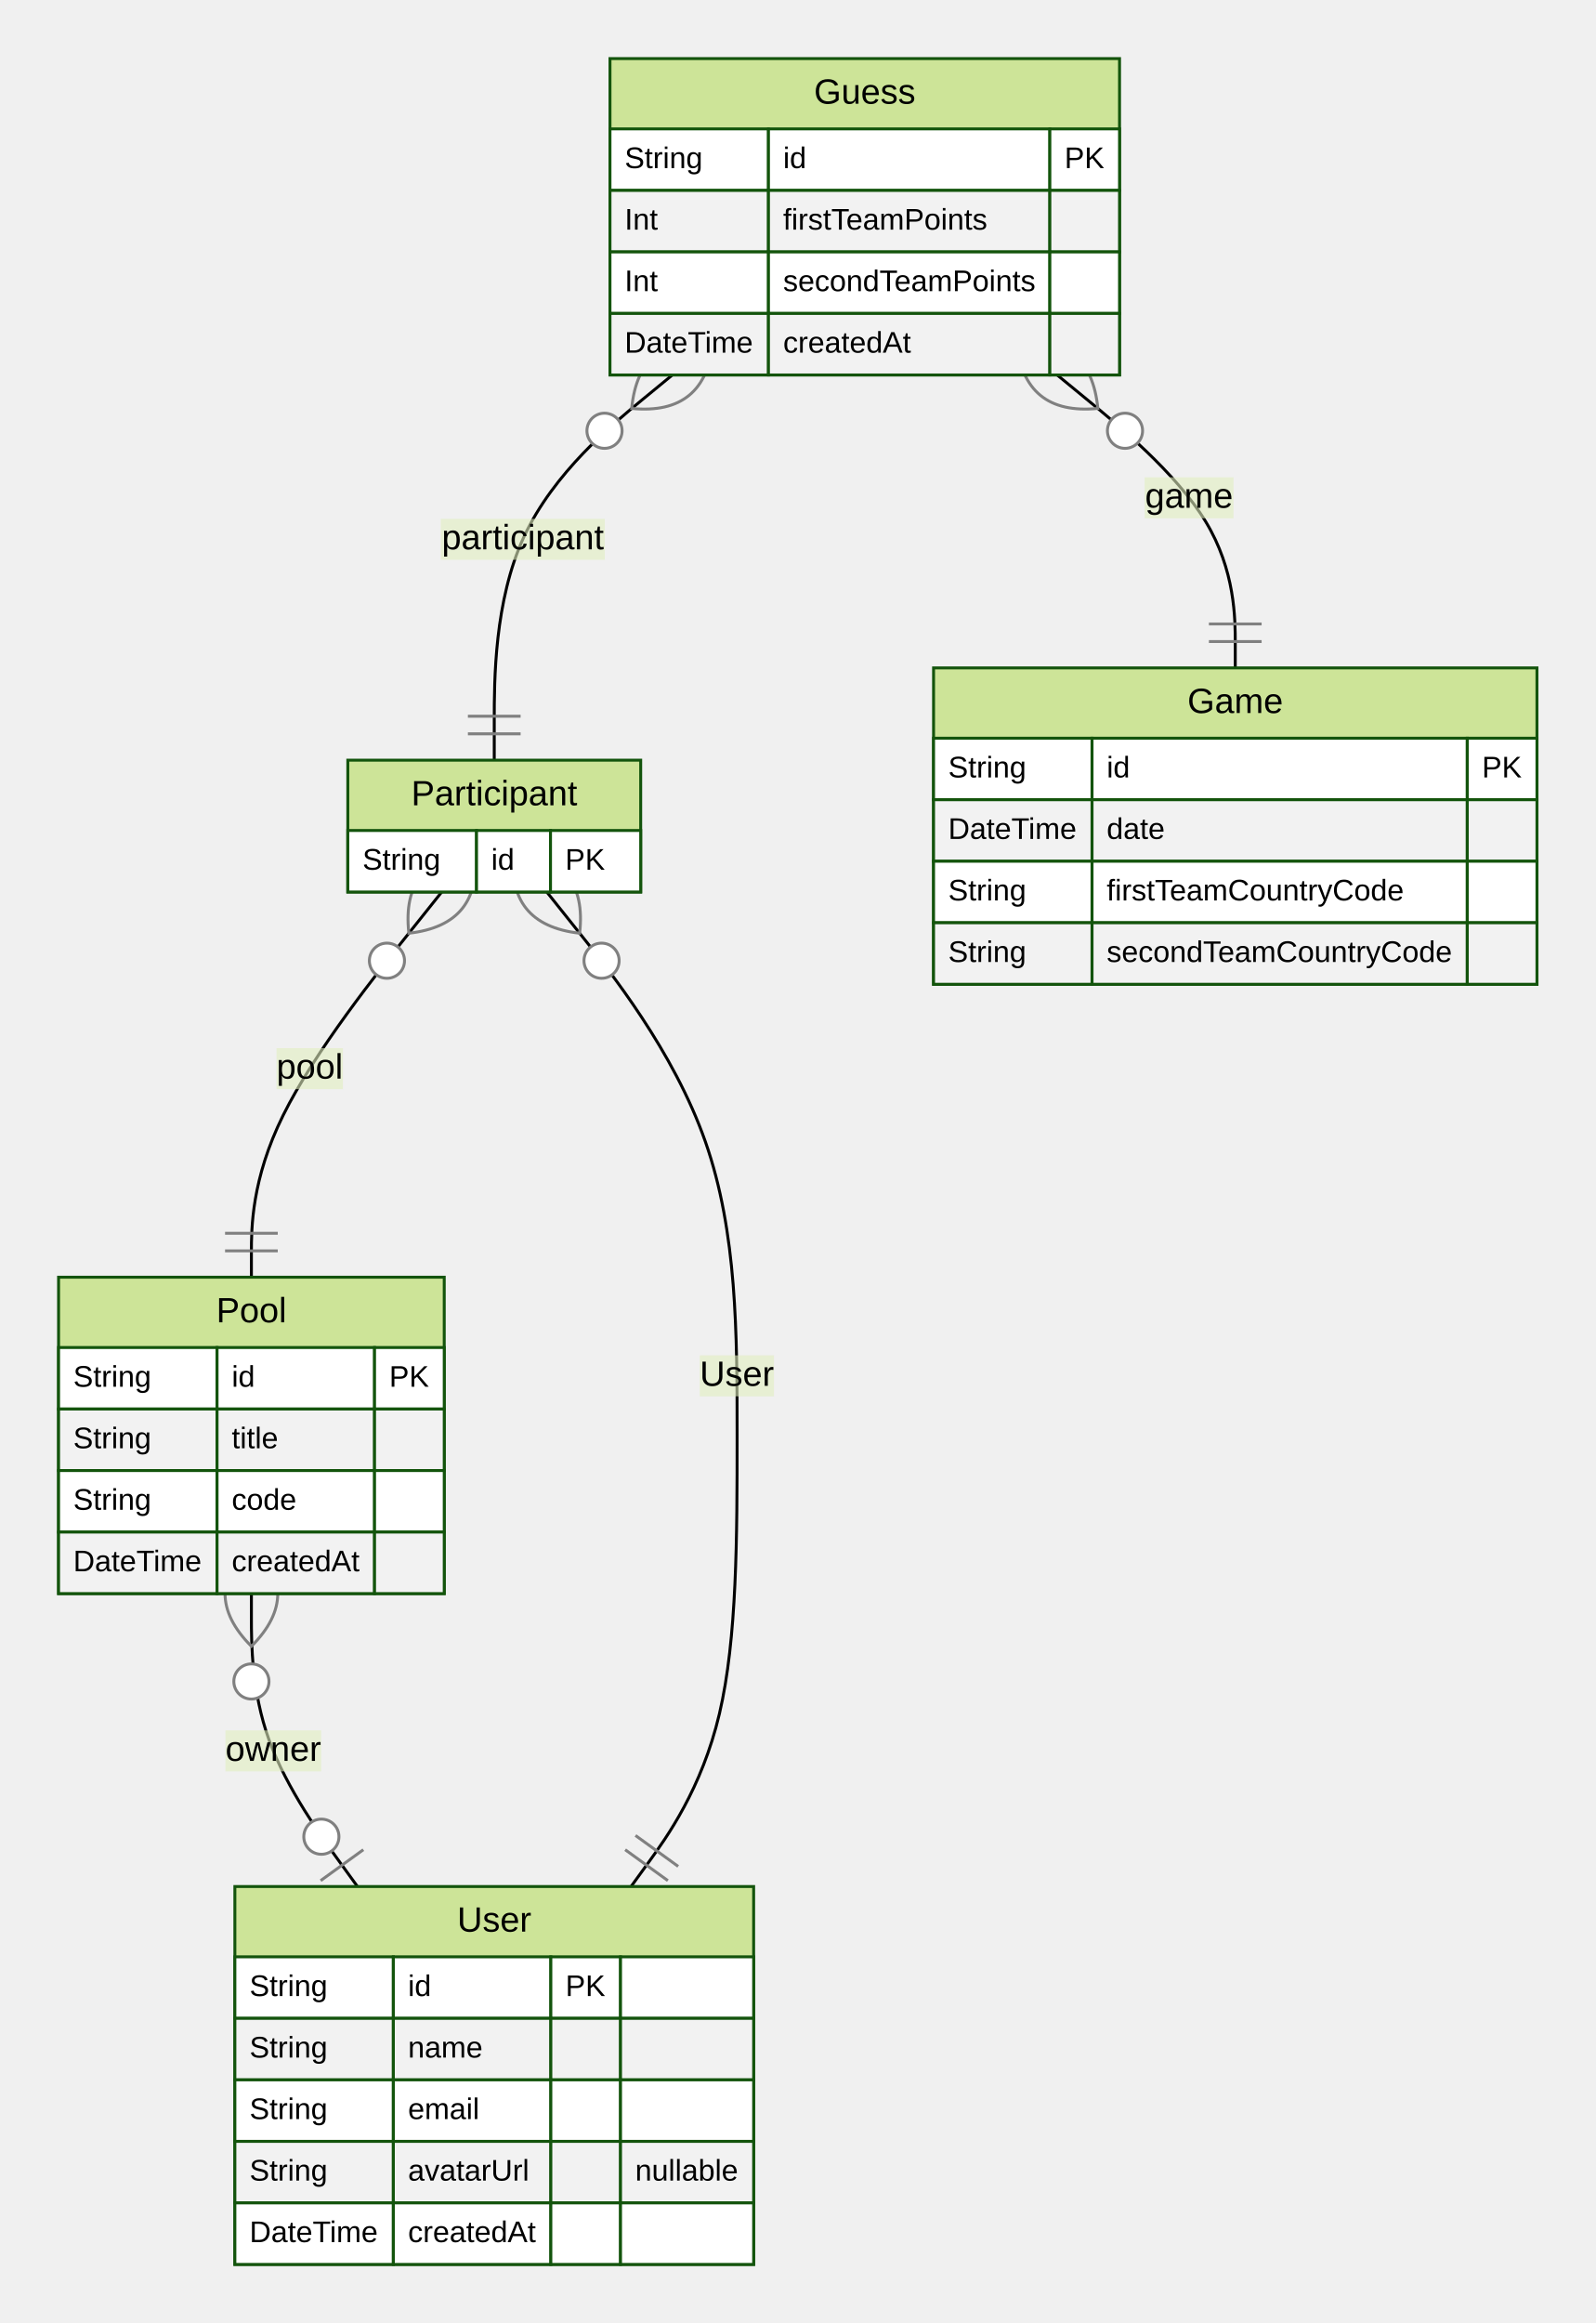
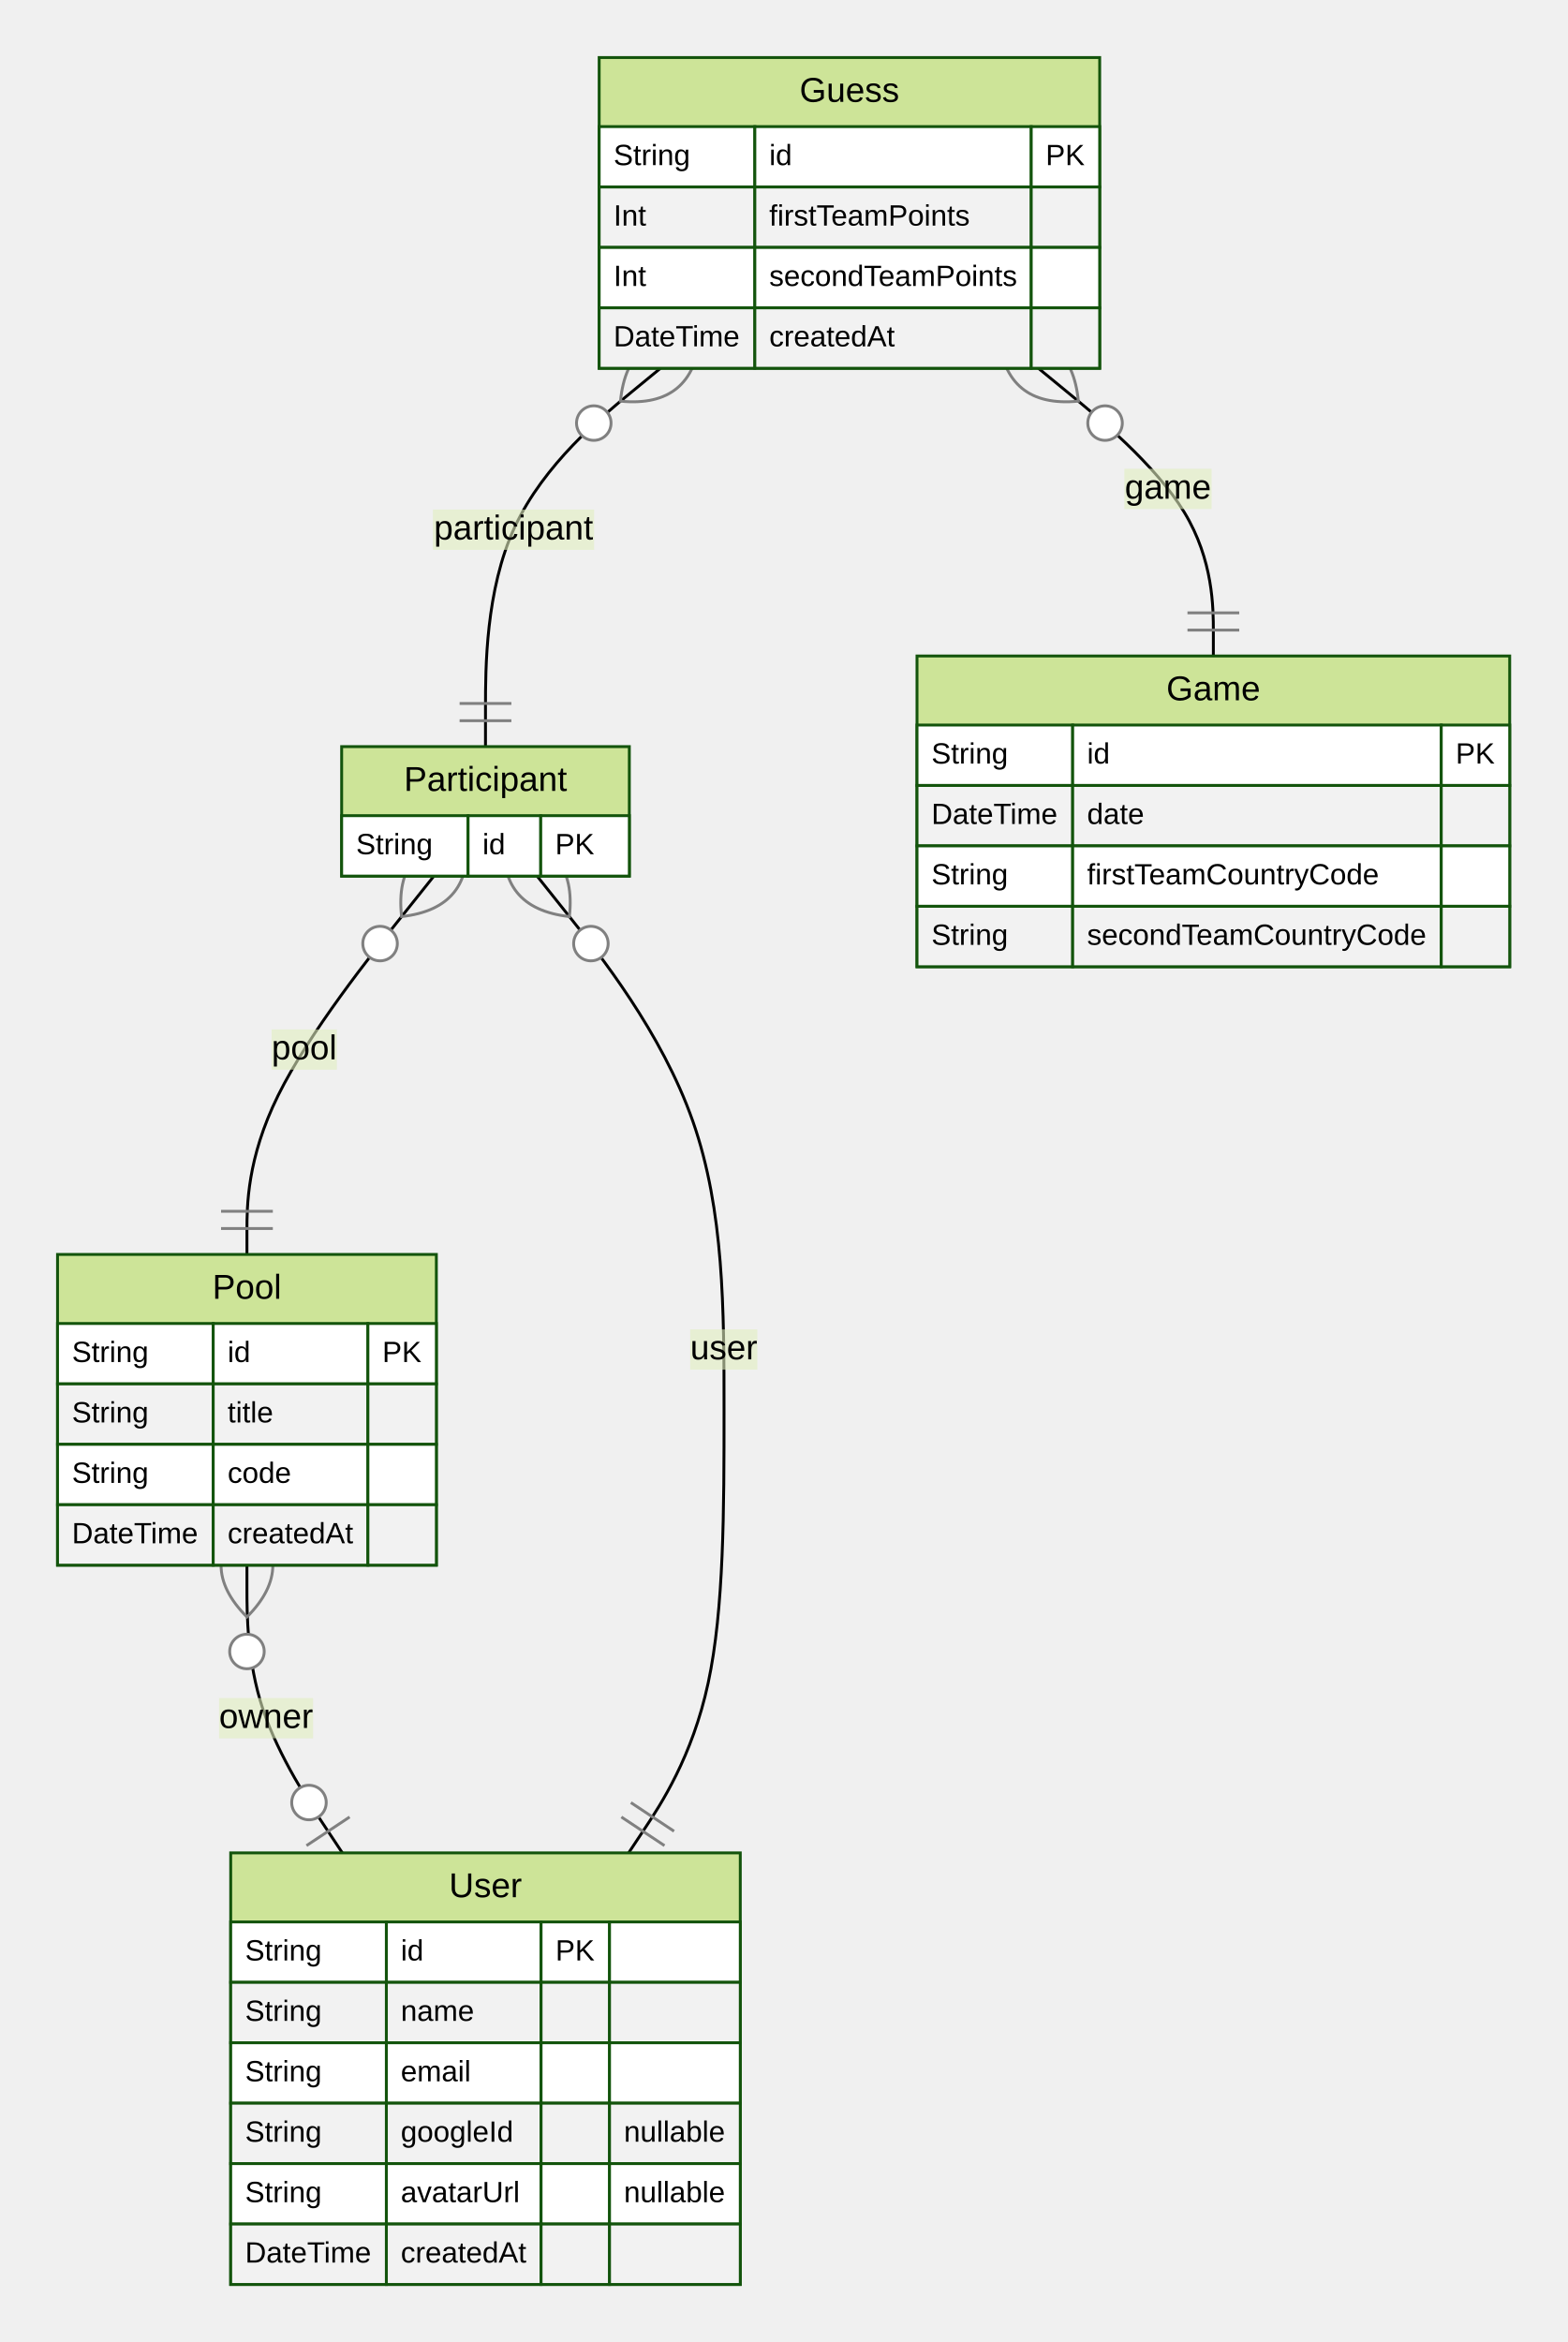
- <svg xmlns="http://www.w3.org/2000/svg" aria-labelledby="chart-title-mermaid-0 chart-desc-mermaid-0" role="img" viewBox="0 0 544.791 793" style="max-width: 544.791px; background-color: white;" width="100%" id="mermaid-0">
+ <svg xmlns="http://www.w3.org/2000/svg" aria-labelledby="chart-title-mermaid-0 chart-desc-mermaid-0" role="img" viewBox="0 0 544.791 814" style="max-width: 544.791px; background-color: white;" width="100%" id="mermaid-0">
  <style>#mermaid-0 {font-family:"trebuchet ms",verdana,arial,sans-serif;font-size:16px;fill:#000000;}#mermaid-0 .error-icon{fill:#552222;}#mermaid-0 .error-text{fill:#552222;stroke:#552222;}#mermaid-0 .edge-thickness-normal{stroke-width:2px;}#mermaid-0 .edge-thickness-thick{stroke-width:3.5px;}#mermaid-0 .edge-pattern-solid{stroke-dasharray:0;}#mermaid-0 .edge-pattern-dashed{stroke-dasharray:3;}#mermaid-0 .edge-pattern-dotted{stroke-dasharray:2;}#mermaid-0 .marker{fill:#000000;stroke:#000000;}#mermaid-0 .marker.cross{stroke:#000000;}#mermaid-0 svg{font-family:"trebuchet ms",verdana,arial,sans-serif;font-size:16px;}#mermaid-0 .entityBox{fill:#cde498;stroke:#13540c;}#mermaid-0 .attributeBoxOdd{fill:#ffffff;stroke:#13540c;}#mermaid-0 .attributeBoxEven{fill:#f2f2f2;stroke:#13540c;}#mermaid-0 .relationshipLabelBox{fill:hsl(78.158, 58.462%, 84.51%);opacity:0.7;background-color:hsl(78.158, 58.462%, 84.51%);}#mermaid-0 .relationshipLabelBox rect{opacity:0.5;}#mermaid-0 .relationshipLine{stroke:#000000;}#mermaid-0 :root{--mermaid-font-family:"trebuchet ms",verdana,arial,sans-serif;}</style>
  <g />
  <defs>
    <marker orient="auto" markerHeight="18" markerWidth="18" refY="9" refX="0" id="ONLY_ONE_START">
      <path d="M9,0 L9,18 M15,0 L15,18" fill="none" stroke="gray" />
    </marker>
  </defs>
  <defs>
    <marker orient="auto" markerHeight="18" markerWidth="18" refY="9" refX="18" id="ONLY_ONE_END">
      <path d="M3,0 L3,18 M9,0 L9,18" fill="none" stroke="gray" />
    </marker>
  </defs>
  <defs>
    <marker orient="auto" markerHeight="18" markerWidth="30" refY="9" refX="0" id="ZERO_OR_ONE_START">
      <circle r="6" cy="9" cx="21" fill="white" stroke="gray" />
      <path d="M9,0 L9,18" fill="none" stroke="gray" />
    </marker>
  </defs>
  <defs>
    <marker orient="auto" markerHeight="18" markerWidth="30" refY="9" refX="30" id="ZERO_OR_ONE_END">
      <circle r="6" cy="9" cx="9" fill="white" stroke="gray" />
      <path d="M21,0 L21,18" fill="none" stroke="gray" />
    </marker>
  </defs>
  <defs>
    <marker orient="auto" markerHeight="36" markerWidth="45" refY="18" refX="18" id="ONE_OR_MORE_START">
      <path d="M0,18 Q 18,0 36,18 Q 18,36 0,18 M42,9 L42,27" fill="none" stroke="gray" />
    </marker>
  </defs>
  <defs>
    <marker orient="auto" markerHeight="36" markerWidth="45" refY="18" refX="27" id="ONE_OR_MORE_END">
      <path d="M3,9 L3,27 M9,18 Q27,0 45,18 Q27,36 9,18" fill="none" stroke="gray" />
    </marker>
  </defs>
  <defs>
    <marker orient="auto" markerHeight="36" markerWidth="57" refY="18" refX="18" id="ZERO_OR_MORE_START">
      <circle r="6" cy="18" cx="48" fill="white" stroke="gray" />
      <path d="M0,18 Q18,0 36,18 Q18,36 0,18" fill="none" stroke="gray" />
    </marker>
  </defs>
  <defs>
    <marker orient="auto" markerHeight="36" markerWidth="57" refY="18" refX="39" id="ZERO_OR_MORE_END">
      <circle r="6" cy="18" cx="9" fill="white" stroke="gray" />
      <path d="M21,18 Q39,0 57,18 Q39,36 21,18" fill="none" stroke="gray" />
    </marker>
  </defs>
-   <path marker-start="url(#ZERO_OR_MORE_START)" marker-end="url(#ZERO_OR_ONE_END)" fill="none" stroke="gray" d="M85.841,544L85.841,552.333C85.841,560.667,85.841,577.333,91.876,594C97.911,610.667,109.981,627.333,116.016,635.667L122.051,644" class="er relationshipLine" />
-   <path marker-start="url(#ZERO_OR_MORE_START)" marker-end="url(#ONLY_ONE_END)" fill="none" stroke="gray" d="M186.702,304.5L197.532,318.083C208.362,331.667,230.023,358.833,240.853,389.75C251.683,420.667,251.683,455.333,251.683,490C251.683,524.667,251.683,559.333,245.648,585C239.613,610.667,227.543,627.333,221.508,635.667L215.473,644" class="er relationshipLine" />
+   <path marker-start="url(#ZERO_OR_MORE_START)" marker-end="url(#ZERO_OR_ONE_END)" fill="none" stroke="gray" d="M85.841,544L85.841,552.333C85.841,560.667,85.841,577.333,91.37,594C96.898,610.667,107.954,627.333,113.482,635.667L119.01,644" class="er relationshipLine" />
+   <path marker-start="url(#ZERO_OR_MORE_START)" marker-end="url(#ONLY_ONE_END)" fill="none" stroke="gray" d="M186.702,304.5L197.532,318.083C208.362,331.667,230.023,358.833,240.853,389.75C251.683,420.667,251.683,455.333,251.683,490C251.683,524.667,251.683,559.333,246.155,585C240.627,610.667,229.571,627.333,224.043,635.667L218.515,644" class="er relationshipLine" />
  <path marker-start="url(#ZERO_OR_MORE_START)" marker-end="url(#ONLY_ONE_END)" fill="none" stroke="gray" d="M150.823,304.5L139.992,318.083C129.162,331.667,107.502,358.833,96.672,380.75C85.841,402.667,85.841,419.333,85.841,427.667L85.841,436" class="er relationshipLine" />
  <path marker-start="url(#ZERO_OR_MORE_START)" marker-end="url(#ONLY_ONE_END)" fill="none" stroke="gray" d="M229.583,128L219.446,136.333C209.309,144.667,189.036,161.333,178.899,183.25C168.762,205.167,168.762,232.333,168.762,245.917L168.762,259.5" class="er relationshipLine" />
  <path marker-start="url(#ZERO_OR_MORE_START)" marker-end="url(#ONLY_ONE_END)" fill="none" stroke="gray" d="M360.956,128L371.093,136.333C381.23,144.667,401.503,161.333,411.64,178C421.777,194.667,421.777,211.333,421.777,219.667L421.777,228" class="er relationshipLine" />
  <g transform="translate(20,436 )" id="Pool">
    <rect height="108" width="131.683" y="0" x="0" stroke="gray" fill-opacity="100%" fill="honeydew" class="er entityBox" />
    <text transform="translate(65.84149,12)" style="font-family: &quot;trebuchet ms&quot;, verdana, arial, sans-serif;; font-size: 12px" text-anchor="middle" dominant-baseline="middle" y="0" x="0" id="entity-Pool" class="er entityLabel">Pool</text>
    <rect height="21" width="54.113" y="24" x="0" stroke="gray" fill-opacity="100%" fill="honeydew" class="er attributeBoxOdd" />
    <text transform="translate(5,34.5)" style="font-family: &quot;trebuchet ms&quot;, verdana, arial, sans-serif;; font-size: 10.2px" text-anchor="left" dominant-baseline="middle" y="0" x="0" id="entity-Pool-attr-1-type" class="er entityLabel">String</text>
    <rect height="21" width="53.775" y="24" x="54.113" stroke="gray" fill-opacity="100%" fill="honeydew" class="er attributeBoxOdd" />
    <text transform="translate(59.11313,34.5)" style="font-family: &quot;trebuchet ms&quot;, verdana, arial, sans-serif;; font-size: 10.2px" text-anchor="left" dominant-baseline="middle" y="0" x="0" id="entity-Pool-attr-1-name" class="er entityLabel">id</text>
    <rect height="21" width="23.795" y="24" x="107.888" stroke="gray" fill-opacity="100%" fill="honeydew" class="er attributeBoxOdd" />
    <text transform="translate(112.888,34.5)" style="font-family: &quot;trebuchet ms&quot;, verdana, arial, sans-serif;; font-size: 10.2px" text-anchor="left" dominant-baseline="middle" y="0" x="0" id="entity-Pool-attr-1-key" class="er entityLabel">PK</text>
    <rect height="21" width="54.113" y="45" x="0" stroke="gray" fill-opacity="100%" fill="honeydew" class="er attributeBoxEven" />
    <text transform="translate(5,55.5)" style="font-family: &quot;trebuchet ms&quot;, verdana, arial, sans-serif;; font-size: 10.2px" text-anchor="left" dominant-baseline="middle" y="0" x="0" id="entity-Pool-attr-2-type" class="er entityLabel">String</text>
    <rect height="21" width="53.775" y="45" x="54.113" stroke="gray" fill-opacity="100%" fill="honeydew" class="er attributeBoxEven" />
    <text transform="translate(59.11313,55.5)" style="font-family: &quot;trebuchet ms&quot;, verdana, arial, sans-serif;; font-size: 10.2px" text-anchor="left" dominant-baseline="middle" y="0" x="0" id="entity-Pool-attr-2-name" class="er entityLabel">title</text>
    <rect height="21" width="23.795" y="45" x="107.888" stroke="gray" fill-opacity="100%" fill="honeydew" class="er attributeBoxEven" />
    <text transform="translate(112.888,55.5)" style="font-family: &quot;trebuchet ms&quot;, verdana, arial, sans-serif;; font-size: 10.2px" text-anchor="left" dominant-baseline="middle" y="0" x="0" id="entity-Pool-attr-2-key" class="er entityLabel" />
    <rect height="21" width="54.113" y="66" x="0" stroke="gray" fill-opacity="100%" fill="honeydew" class="er attributeBoxOdd" />
    <text transform="translate(5,76.5)" style="font-family: &quot;trebuchet ms&quot;, verdana, arial, sans-serif;; font-size: 10.2px" text-anchor="left" dominant-baseline="middle" y="0" x="0" id="entity-Pool-attr-3-type" class="er entityLabel">String</text>
    <rect height="21" width="53.775" y="66" x="54.113" stroke="gray" fill-opacity="100%" fill="honeydew" class="er attributeBoxOdd" />
    <text transform="translate(59.11313,76.5)" style="font-family: &quot;trebuchet ms&quot;, verdana, arial, sans-serif;; font-size: 10.2px" text-anchor="left" dominant-baseline="middle" y="0" x="0" id="entity-Pool-attr-3-name" class="er entityLabel">code</text>
    <rect height="21" width="23.795" y="66" x="107.888" stroke="gray" fill-opacity="100%" fill="honeydew" class="er attributeBoxOdd" />
    <text transform="translate(112.888,76.5)" style="font-family: &quot;trebuchet ms&quot;, verdana, arial, sans-serif;; font-size: 10.2px" text-anchor="left" dominant-baseline="middle" y="0" x="0" id="entity-Pool-attr-3-key" class="er entityLabel" />
    <rect height="21" width="54.113" y="87" x="0" stroke="gray" fill-opacity="100%" fill="honeydew" class="er attributeBoxEven" />
    <text transform="translate(5,97.5)" style="font-family: &quot;trebuchet ms&quot;, verdana, arial, sans-serif;; font-size: 10.2px" text-anchor="left" dominant-baseline="middle" y="0" x="0" id="entity-Pool-attr-4-type" class="er entityLabel">DateTime</text>
    <rect height="21" width="53.775" y="87" x="54.113" stroke="gray" fill-opacity="100%" fill="honeydew" class="er attributeBoxEven" />
    <text transform="translate(59.11313,97.5)" style="font-family: &quot;trebuchet ms&quot;, verdana, arial, sans-serif;; font-size: 10.2px" text-anchor="left" dominant-baseline="middle" y="0" x="0" id="entity-Pool-attr-4-name" class="er entityLabel">createdAt</text>
    <rect height="21" width="23.795" y="87" x="107.888" stroke="gray" fill-opacity="100%" fill="honeydew" class="er attributeBoxEven" />
    <text transform="translate(112.888,97.5)" style="font-family: &quot;trebuchet ms&quot;, verdana, arial, sans-serif;; font-size: 10.2px" text-anchor="left" dominant-baseline="middle" y="0" x="0" id="entity-Pool-attr-4-key" class="er entityLabel" />
  </g>
  <g transform="translate(118.7622,259.5 )" id="Participant">
    <rect height="45" width="100" y="0" x="0" stroke="gray" fill-opacity="100%" fill="honeydew" class="er entityBox" />
    <text transform="translate(50,12)" style="font-family: &quot;trebuchet ms&quot;, verdana, arial, sans-serif;; font-size: 12px" text-anchor="middle" dominant-baseline="middle" y="0" x="0" id="entity-Participant" class="er entityLabel">Participant</text>
    <rect height="21" width="43.945" y="24" x="0" stroke="gray" fill-opacity="100%" fill="honeydew" class="er attributeBoxOdd" />
    <text transform="translate(5,34.5)" style="font-family: &quot;trebuchet ms&quot;, verdana, arial, sans-serif;; font-size: 10.2px" text-anchor="left" dominant-baseline="middle" y="0" x="0" id="entity-Participant-attr-1-type" class="er entityLabel">String</text>
    <rect height="21" width="25.262" y="24" x="43.945" stroke="gray" fill-opacity="100%" fill="honeydew" class="er attributeBoxOdd" />
    <text transform="translate(48.94526,34.5)" style="font-family: &quot;trebuchet ms&quot;, verdana, arial, sans-serif;; font-size: 10.2px" text-anchor="left" dominant-baseline="middle" y="0" x="0" id="entity-Participant-attr-1-name" class="er entityLabel">id</text>
    <rect height="21" width="30.793" y="24" x="69.207" stroke="gray" fill-opacity="100%" fill="honeydew" class="er attributeBoxOdd" />
    <text transform="translate(74.20681,34.5)" style="font-family: &quot;trebuchet ms&quot;, verdana, arial, sans-serif;; font-size: 10.2px" text-anchor="left" dominant-baseline="middle" y="0" x="0" id="entity-Participant-attr-1-key" class="er entityLabel">PK</text>
  </g>
  <g transform="translate(80.19414,644 )" id="User">
-     <rect height="129" width="177.136" y="0" x="0" stroke="gray" fill-opacity="100%" fill="honeydew" class="er entityBox" />
+     <rect height="150" width="177.136" y="0" x="0" stroke="gray" fill-opacity="100%" fill="honeydew" class="er entityBox" />
    <text transform="translate(88.5681,12)" style="font-family: &quot;trebuchet ms&quot;, verdana, arial, sans-serif;; font-size: 12px" text-anchor="middle" dominant-baseline="middle" y="0" x="0" id="entity-User" class="er entityLabel">User</text>
    <rect height="21" width="54.113" y="24" x="0" stroke="gray" fill-opacity="100%" fill="honeydew" class="er attributeBoxOdd" />
    <text transform="translate(5,34.5)" style="font-family: &quot;trebuchet ms&quot;, verdana, arial, sans-serif;; font-size: 10.2px" text-anchor="left" dominant-baseline="middle" y="0" x="0" id="entity-User-attr-1-type" class="er entityLabel">String</text>
    <rect height="21" width="53.775" y="24" x="54.113" stroke="gray" fill-opacity="100%" fill="honeydew" class="er attributeBoxOdd" />
    <text transform="translate(59.11313,34.5)" style="font-family: &quot;trebuchet ms&quot;, verdana, arial, sans-serif;; font-size: 10.2px" text-anchor="left" dominant-baseline="middle" y="0" x="0" id="entity-User-attr-1-name" class="er entityLabel">id</text>
    <rect height="21" width="23.795" y="24" x="107.888" stroke="gray" fill-opacity="100%" fill="honeydew" class="er attributeBoxOdd" />
    <text transform="translate(112.888,34.5)" style="font-family: &quot;trebuchet ms&quot;, verdana, arial, sans-serif;; font-size: 10.2px" text-anchor="left" dominant-baseline="middle" y="0" x="0" id="entity-User-attr-1-key" class="er entityLabel">PK</text>
    <rect height="21" width="45.453" y="24" x="131.683" stroke="gray" fill-opacity="100%" fill="honeydew" class="er attributeBoxOdd" />
    <text transform="translate(136.683,34.5)" style="font-family: &quot;trebuchet ms&quot;, verdana, arial, sans-serif;; font-size: 10.2px" text-anchor="left" dominant-baseline="middle" y="0" x="0" id="entity-User-attr-1-comment" class="er entityLabel" />
    <rect height="21" width="54.113" y="45" x="0" stroke="gray" fill-opacity="100%" fill="honeydew" class="er attributeBoxEven" />
    <text transform="translate(5,55.5)" style="font-family: &quot;trebuchet ms&quot;, verdana, arial, sans-serif;; font-size: 10.2px" text-anchor="left" dominant-baseline="middle" y="0" x="0" id="entity-User-attr-2-type" class="er entityLabel">String</text>
    <rect height="21" width="53.775" y="45" x="54.113" stroke="gray" fill-opacity="100%" fill="honeydew" class="er attributeBoxEven" />
    <text transform="translate(59.11313,55.5)" style="font-family: &quot;trebuchet ms&quot;, verdana, arial, sans-serif;; font-size: 10.2px" text-anchor="left" dominant-baseline="middle" y="0" x="0" id="entity-User-attr-2-name" class="er entityLabel">name</text>
    <rect height="21" width="23.795" y="45" x="107.888" stroke="gray" fill-opacity="100%" fill="honeydew" class="er attributeBoxEven" />
    <text transform="translate(112.888,55.5)" style="font-family: &quot;trebuchet ms&quot;, verdana, arial, sans-serif;; font-size: 10.2px" text-anchor="left" dominant-baseline="middle" y="0" x="0" id="entity-User-attr-2-key" class="er entityLabel" />
    <rect height="21" width="45.453" y="45" x="131.683" stroke="gray" fill-opacity="100%" fill="honeydew" class="er attributeBoxEven" />
    <text transform="translate(136.683,55.5)" style="font-family: &quot;trebuchet ms&quot;, verdana, arial, sans-serif;; font-size: 10.2px" text-anchor="left" dominant-baseline="middle" y="0" x="0" id="entity-User-attr-2-comment" class="er entityLabel" />
    <rect height="21" width="54.113" y="66" x="0" stroke="gray" fill-opacity="100%" fill="honeydew" class="er attributeBoxOdd" />
    <text transform="translate(5,76.5)" style="font-family: &quot;trebuchet ms&quot;, verdana, arial, sans-serif;; font-size: 10.2px" text-anchor="left" dominant-baseline="middle" y="0" x="0" id="entity-User-attr-3-type" class="er entityLabel">String</text>
    <rect height="21" width="53.775" y="66" x="54.113" stroke="gray" fill-opacity="100%" fill="honeydew" class="er attributeBoxOdd" />
    <text transform="translate(59.11313,76.5)" style="font-family: &quot;trebuchet ms&quot;, verdana, arial, sans-serif;; font-size: 10.2px" text-anchor="left" dominant-baseline="middle" y="0" x="0" id="entity-User-attr-3-name" class="er entityLabel">email</text>
    <rect height="21" width="23.795" y="66" x="107.888" stroke="gray" fill-opacity="100%" fill="honeydew" class="er attributeBoxOdd" />
    <text transform="translate(112.888,76.5)" style="font-family: &quot;trebuchet ms&quot;, verdana, arial, sans-serif;; font-size: 10.2px" text-anchor="left" dominant-baseline="middle" y="0" x="0" id="entity-User-attr-3-key" class="er entityLabel" />
    <rect height="21" width="45.453" y="66" x="131.683" stroke="gray" fill-opacity="100%" fill="honeydew" class="er attributeBoxOdd" />
    <text transform="translate(136.683,76.5)" style="font-family: &quot;trebuchet ms&quot;, verdana, arial, sans-serif;; font-size: 10.2px" text-anchor="left" dominant-baseline="middle" y="0" x="0" id="entity-User-attr-3-comment" class="er entityLabel" />
    <rect height="21" width="54.113" y="87" x="0" stroke="gray" fill-opacity="100%" fill="honeydew" class="er attributeBoxEven" />
    <text transform="translate(5,97.5)" style="font-family: &quot;trebuchet ms&quot;, verdana, arial, sans-serif;; font-size: 10.2px" text-anchor="left" dominant-baseline="middle" y="0" x="0" id="entity-User-attr-4-type" class="er entityLabel">String</text>
    <rect height="21" width="53.775" y="87" x="54.113" stroke="gray" fill-opacity="100%" fill="honeydew" class="er attributeBoxEven" />
-     <text transform="translate(59.11313,97.5)" style="font-family: &quot;trebuchet ms&quot;, verdana, arial, sans-serif;; font-size: 10.2px" text-anchor="left" dominant-baseline="middle" y="0" x="0" id="entity-User-attr-4-name" class="er entityLabel">avatarUrl</text>
+     <text transform="translate(59.11313,97.5)" style="font-family: &quot;trebuchet ms&quot;, verdana, arial, sans-serif;; font-size: 10.2px" text-anchor="left" dominant-baseline="middle" y="0" x="0" id="entity-User-attr-4-name" class="er entityLabel">googleId</text>
    <rect height="21" width="23.795" y="87" x="107.888" stroke="gray" fill-opacity="100%" fill="honeydew" class="er attributeBoxEven" />
    <text transform="translate(112.888,97.5)" style="font-family: &quot;trebuchet ms&quot;, verdana, arial, sans-serif;; font-size: 10.2px" text-anchor="left" dominant-baseline="middle" y="0" x="0" id="entity-User-attr-4-key" class="er entityLabel" />
    <rect height="21" width="45.453" y="87" x="131.683" stroke="gray" fill-opacity="100%" fill="honeydew" class="er attributeBoxEven" />
    <text transform="translate(136.683,97.5)" style="font-family: &quot;trebuchet ms&quot;, verdana, arial, sans-serif;; font-size: 10.2px" text-anchor="left" dominant-baseline="middle" y="0" x="0" id="entity-User-attr-4-comment" class="er entityLabel">nullable</text>
    <rect height="21" width="54.113" y="108" x="0" stroke="gray" fill-opacity="100%" fill="honeydew" class="er attributeBoxOdd" />
-     <text transform="translate(5,118.5)" style="font-family: &quot;trebuchet ms&quot;, verdana, arial, sans-serif;; font-size: 10.2px" text-anchor="left" dominant-baseline="middle" y="0" x="0" id="entity-User-attr-5-type" class="er entityLabel">DateTime</text>
+     <text transform="translate(5,118.5)" style="font-family: &quot;trebuchet ms&quot;, verdana, arial, sans-serif;; font-size: 10.2px" text-anchor="left" dominant-baseline="middle" y="0" x="0" id="entity-User-attr-5-type" class="er entityLabel">String</text>
    <rect height="21" width="53.775" y="108" x="54.113" stroke="gray" fill-opacity="100%" fill="honeydew" class="er attributeBoxOdd" />
-     <text transform="translate(59.11313,118.5)" style="font-family: &quot;trebuchet ms&quot;, verdana, arial, sans-serif;; font-size: 10.2px" text-anchor="left" dominant-baseline="middle" y="0" x="0" id="entity-User-attr-5-name" class="er entityLabel">createdAt</text>
+     <text transform="translate(59.11313,118.5)" style="font-family: &quot;trebuchet ms&quot;, verdana, arial, sans-serif;; font-size: 10.2px" text-anchor="left" dominant-baseline="middle" y="0" x="0" id="entity-User-attr-5-name" class="er entityLabel">avatarUrl</text>
    <rect height="21" width="23.795" y="108" x="107.888" stroke="gray" fill-opacity="100%" fill="honeydew" class="er attributeBoxOdd" />
    <text transform="translate(112.888,118.5)" style="font-family: &quot;trebuchet ms&quot;, verdana, arial, sans-serif;; font-size: 10.2px" text-anchor="left" dominant-baseline="middle" y="0" x="0" id="entity-User-attr-5-key" class="er entityLabel" />
    <rect height="21" width="45.453" y="108" x="131.683" stroke="gray" fill-opacity="100%" fill="honeydew" class="er attributeBoxOdd" />
-     <text transform="translate(136.683,118.5)" style="font-family: &quot;trebuchet ms&quot;, verdana, arial, sans-serif;; font-size: 10.2px" text-anchor="left" dominant-baseline="middle" y="0" x="0" id="entity-User-attr-5-comment" class="er entityLabel" />
+     <text transform="translate(136.683,118.5)" style="font-family: &quot;trebuchet ms&quot;, verdana, arial, sans-serif;; font-size: 10.2px" text-anchor="left" dominant-baseline="middle" y="0" x="0" id="entity-User-attr-5-comment" class="er entityLabel">nullable</text>
+     <rect height="21" width="54.113" y="129" x="0" stroke="gray" fill-opacity="100%" fill="honeydew" class="er attributeBoxEven" />
+     <text transform="translate(5,139.5)" style="font-family: &quot;trebuchet ms&quot;, verdana, arial, sans-serif;; font-size: 10.2px" text-anchor="left" dominant-baseline="middle" y="0" x="0" id="entity-User-attr-6-type" class="er entityLabel">DateTime</text>
+     <rect height="21" width="53.775" y="129" x="54.113" stroke="gray" fill-opacity="100%" fill="honeydew" class="er attributeBoxEven" />
+     <text transform="translate(59.11313,139.5)" style="font-family: &quot;trebuchet ms&quot;, verdana, arial, sans-serif;; font-size: 10.2px" text-anchor="left" dominant-baseline="middle" y="0" x="0" id="entity-User-attr-6-name" class="er entityLabel">createdAt</text>
+     <rect height="21" width="23.795" y="129" x="107.888" stroke="gray" fill-opacity="100%" fill="honeydew" class="er attributeBoxEven" />
+     <text transform="translate(112.888,139.5)" style="font-family: &quot;trebuchet ms&quot;, verdana, arial, sans-serif;; font-size: 10.2px" text-anchor="left" dominant-baseline="middle" y="0" x="0" id="entity-User-attr-6-key" class="er entityLabel" />
+     <rect height="21" width="45.453" y="129" x="131.683" stroke="gray" fill-opacity="100%" fill="honeydew" class="er attributeBoxEven" />
+     <text transform="translate(136.683,139.5)" style="font-family: &quot;trebuchet ms&quot;, verdana, arial, sans-serif;; font-size: 10.2px" text-anchor="left" dominant-baseline="middle" y="0" x="0" id="entity-User-attr-6-comment" class="er entityLabel" />
  </g>
  <g transform="translate(318.7622,228 )" id="Game">
    <rect height="108" width="206.029" y="0" x="0" stroke="gray" fill-opacity="100%" fill="honeydew" class="er entityBox" />
    <text transform="translate(103.0145,12)" style="font-family: &quot;trebuchet ms&quot;, verdana, arial, sans-serif;; font-size: 12px" text-anchor="middle" dominant-baseline="middle" y="0" x="0" id="entity-Game" class="er entityLabel">Game</text>
    <rect height="21" width="54.113" y="24" x="0" stroke="gray" fill-opacity="100%" fill="honeydew" class="er attributeBoxOdd" />
    <text transform="translate(5,34.5)" style="font-family: &quot;trebuchet ms&quot;, verdana, arial, sans-serif;; font-size: 10.2px" text-anchor="left" dominant-baseline="middle" y="0" x="0" id="entity-Game-attr-1-type" class="er entityLabel">String</text>
    <rect height="21" width="128.121" y="24" x="54.113" stroke="gray" fill-opacity="100%" fill="honeydew" class="er attributeBoxOdd" />
    <text transform="translate(59.11313,34.5)" style="font-family: &quot;trebuchet ms&quot;, verdana, arial, sans-serif;; font-size: 10.2px" text-anchor="left" dominant-baseline="middle" y="0" x="0" id="entity-Game-attr-1-name" class="er entityLabel">id</text>
    <rect height="21" width="23.795" y="24" x="182.234" stroke="gray" fill-opacity="100%" fill="honeydew" class="er attributeBoxOdd" />
    <text transform="translate(187.2339,34.5)" style="font-family: &quot;trebuchet ms&quot;, verdana, arial, sans-serif;; font-size: 10.2px" text-anchor="left" dominant-baseline="middle" y="0" x="0" id="entity-Game-attr-1-key" class="er entityLabel">PK</text>
    <rect height="21" width="54.113" y="45" x="0" stroke="gray" fill-opacity="100%" fill="honeydew" class="er attributeBoxEven" />
    <text transform="translate(5,55.5)" style="font-family: &quot;trebuchet ms&quot;, verdana, arial, sans-serif;; font-size: 10.2px" text-anchor="left" dominant-baseline="middle" y="0" x="0" id="entity-Game-attr-2-type" class="er entityLabel">DateTime</text>
    <rect height="21" width="128.121" y="45" x="54.113" stroke="gray" fill-opacity="100%" fill="honeydew" class="er attributeBoxEven" />
    <text transform="translate(59.11313,55.5)" style="font-family: &quot;trebuchet ms&quot;, verdana, arial, sans-serif;; font-size: 10.2px" text-anchor="left" dominant-baseline="middle" y="0" x="0" id="entity-Game-attr-2-name" class="er entityLabel">date</text>
    <rect height="21" width="23.795" y="45" x="182.234" stroke="gray" fill-opacity="100%" fill="honeydew" class="er attributeBoxEven" />
    <text transform="translate(187.2339,55.5)" style="font-family: &quot;trebuchet ms&quot;, verdana, arial, sans-serif;; font-size: 10.2px" text-anchor="left" dominant-baseline="middle" y="0" x="0" id="entity-Game-attr-2-key" class="er entityLabel" />
    <rect height="21" width="54.113" y="66" x="0" stroke="gray" fill-opacity="100%" fill="honeydew" class="er attributeBoxOdd" />
    <text transform="translate(5,76.5)" style="font-family: &quot;trebuchet ms&quot;, verdana, arial, sans-serif;; font-size: 10.2px" text-anchor="left" dominant-baseline="middle" y="0" x="0" id="entity-Game-attr-3-type" class="er entityLabel">String</text>
    <rect height="21" width="128.121" y="66" x="54.113" stroke="gray" fill-opacity="100%" fill="honeydew" class="er attributeBoxOdd" />
    <text transform="translate(59.11313,76.5)" style="font-family: &quot;trebuchet ms&quot;, verdana, arial, sans-serif;; font-size: 10.2px" text-anchor="left" dominant-baseline="middle" y="0" x="0" id="entity-Game-attr-3-name" class="er entityLabel">firstTeamCountryCode</text>
    <rect height="21" width="23.795" y="66" x="182.234" stroke="gray" fill-opacity="100%" fill="honeydew" class="er attributeBoxOdd" />
    <text transform="translate(187.2339,76.5)" style="font-family: &quot;trebuchet ms&quot;, verdana, arial, sans-serif;; font-size: 10.2px" text-anchor="left" dominant-baseline="middle" y="0" x="0" id="entity-Game-attr-3-key" class="er entityLabel" />
    <rect height="21" width="54.113" y="87" x="0" stroke="gray" fill-opacity="100%" fill="honeydew" class="er attributeBoxEven" />
    <text transform="translate(5,97.5)" style="font-family: &quot;trebuchet ms&quot;, verdana, arial, sans-serif;; font-size: 10.2px" text-anchor="left" dominant-baseline="middle" y="0" x="0" id="entity-Game-attr-4-type" class="er entityLabel">String</text>
    <rect height="21" width="128.121" y="87" x="54.113" stroke="gray" fill-opacity="100%" fill="honeydew" class="er attributeBoxEven" />
    <text transform="translate(59.11313,97.5)" style="font-family: &quot;trebuchet ms&quot;, verdana, arial, sans-serif;; font-size: 10.2px" text-anchor="left" dominant-baseline="middle" y="0" x="0" id="entity-Game-attr-4-name" class="er entityLabel">secondTeamCountryCode</text>
    <rect height="21" width="23.795" y="87" x="182.234" stroke="gray" fill-opacity="100%" fill="honeydew" class="er attributeBoxEven" />
    <text transform="translate(187.2339,97.5)" style="font-family: &quot;trebuchet ms&quot;, verdana, arial, sans-serif;; font-size: 10.2px" text-anchor="left" dominant-baseline="middle" y="0" x="0" id="entity-Game-attr-4-key" class="er entityLabel" />
  </g>
  <g transform="translate(208.2763,20 )" id="Guess">
    <rect height="108" width="173.986" y="0" x="0" stroke="gray" fill-opacity="100%" fill="honeydew" class="er entityBox" />
    <text transform="translate(86.99312,12)" style="font-family: &quot;trebuchet ms&quot;, verdana, arial, sans-serif;; font-size: 12px" text-anchor="middle" dominant-baseline="middle" y="0" x="0" id="entity-Guess" class="er entityLabel">Guess</text>
    <rect height="21" width="54.113" y="24" x="0" stroke="gray" fill-opacity="100%" fill="honeydew" class="er attributeBoxOdd" />
    <text transform="translate(5,34.5)" style="font-family: &quot;trebuchet ms&quot;, verdana, arial, sans-serif;; font-size: 10.2px" text-anchor="left" dominant-baseline="middle" y="0" x="0" id="entity-Guess-attr-1-type" class="er entityLabel">String</text>
    <rect height="21" width="96.078" y="24" x="54.113" stroke="gray" fill-opacity="100%" fill="honeydew" class="er attributeBoxOdd" />
    <text transform="translate(59.11313,34.5)" style="font-family: &quot;trebuchet ms&quot;, verdana, arial, sans-serif;; font-size: 10.2px" text-anchor="left" dominant-baseline="middle" y="0" x="0" id="entity-Guess-attr-1-name" class="er entityLabel">id</text>
    <rect height="21" width="23.795" y="24" x="150.191" stroke="gray" fill-opacity="100%" fill="honeydew" class="er attributeBoxOdd" />
    <text transform="translate(155.1913,34.5)" style="font-family: &quot;trebuchet ms&quot;, verdana, arial, sans-serif;; font-size: 10.2px" text-anchor="left" dominant-baseline="middle" y="0" x="0" id="entity-Guess-attr-1-key" class="er entityLabel">PK</text>
    <rect height="21" width="54.113" y="45" x="0" stroke="gray" fill-opacity="100%" fill="honeydew" class="er attributeBoxEven" />
    <text transform="translate(5,55.5)" style="font-family: &quot;trebuchet ms&quot;, verdana, arial, sans-serif;; font-size: 10.2px" text-anchor="left" dominant-baseline="middle" y="0" x="0" id="entity-Guess-attr-2-type" class="er entityLabel">Int</text>
    <rect height="21" width="96.078" y="45" x="54.113" stroke="gray" fill-opacity="100%" fill="honeydew" class="er attributeBoxEven" />
    <text transform="translate(59.11313,55.5)" style="font-family: &quot;trebuchet ms&quot;, verdana, arial, sans-serif;; font-size: 10.2px" text-anchor="left" dominant-baseline="middle" y="0" x="0" id="entity-Guess-attr-2-name" class="er entityLabel">firstTeamPoints</text>
    <rect height="21" width="23.795" y="45" x="150.191" stroke="gray" fill-opacity="100%" fill="honeydew" class="er attributeBoxEven" />
    <text transform="translate(155.1913,55.5)" style="font-family: &quot;trebuchet ms&quot;, verdana, arial, sans-serif;; font-size: 10.2px" text-anchor="left" dominant-baseline="middle" y="0" x="0" id="entity-Guess-attr-2-key" class="er entityLabel" />
    <rect height="21" width="54.113" y="66" x="0" stroke="gray" fill-opacity="100%" fill="honeydew" class="er attributeBoxOdd" />
    <text transform="translate(5,76.5)" style="font-family: &quot;trebuchet ms&quot;, verdana, arial, sans-serif;; font-size: 10.2px" text-anchor="left" dominant-baseline="middle" y="0" x="0" id="entity-Guess-attr-3-type" class="er entityLabel">Int</text>
    <rect height="21" width="96.078" y="66" x="54.113" stroke="gray" fill-opacity="100%" fill="honeydew" class="er attributeBoxOdd" />
    <text transform="translate(59.11313,76.5)" style="font-family: &quot;trebuchet ms&quot;, verdana, arial, sans-serif;; font-size: 10.2px" text-anchor="left" dominant-baseline="middle" y="0" x="0" id="entity-Guess-attr-3-name" class="er entityLabel">secondTeamPoints</text>
    <rect height="21" width="23.795" y="66" x="150.191" stroke="gray" fill-opacity="100%" fill="honeydew" class="er attributeBoxOdd" />
    <text transform="translate(155.1913,76.5)" style="font-family: &quot;trebuchet ms&quot;, verdana, arial, sans-serif;; font-size: 10.2px" text-anchor="left" dominant-baseline="middle" y="0" x="0" id="entity-Guess-attr-3-key" class="er entityLabel" />
    <rect height="21" width="54.113" y="87" x="0" stroke="gray" fill-opacity="100%" fill="honeydew" class="er attributeBoxEven" />
    <text transform="translate(5,97.5)" style="font-family: &quot;trebuchet ms&quot;, verdana, arial, sans-serif;; font-size: 10.2px" text-anchor="left" dominant-baseline="middle" y="0" x="0" id="entity-Guess-attr-4-type" class="er entityLabel">DateTime</text>
    <rect height="21" width="96.078" y="87" x="54.113" stroke="gray" fill-opacity="100%" fill="honeydew" class="er attributeBoxEven" />
    <text transform="translate(59.11313,97.5)" style="font-family: &quot;trebuchet ms&quot;, verdana, arial, sans-serif;; font-size: 10.2px" text-anchor="left" dominant-baseline="middle" y="0" x="0" id="entity-Guess-attr-4-name" class="er entityLabel">createdAt</text>
    <rect height="21" width="23.795" y="87" x="150.191" stroke="gray" fill-opacity="100%" fill="honeydew" class="er attributeBoxEven" />
    <text transform="translate(155.1913,97.5)" style="font-family: &quot;trebuchet ms&quot;, verdana, arial, sans-serif;; font-size: 10.2px" text-anchor="left" dominant-baseline="middle" y="0" x="0" id="entity-Guess-attr-4-key" class="er entityLabel" />
  </g>
-   <rect fill-opacity="85%" fill="white" height="14" width="32.688" y="590.7" x="76.968" class="er relationshipLabelBox" />
-   <text style="font-family: &quot;trebuchet ms&quot;, verdana, arial, sans-serif;; font-size: 12px" dominant-baseline="middle" text-anchor="middle" y="597.7" x="93.312" id="rel1" class="er relationshipLabel">owner</text>
-   <rect fill-opacity="85%" fill="white" height="14" width="25.344" y="462.676" x="238.93" class="er relationshipLabelBox" />
-   <text style="font-family: &quot;trebuchet ms&quot;, verdana, arial, sans-serif;; font-size: 12px" dominant-baseline="middle" text-anchor="middle" y="469.676" x="251.601" id="rel2" class="er relationshipLabel">User</text>
+   <rect fill-opacity="85%" fill="white" height="14" width="32.688" y="590.185" x="76.147" class="er relationshipLabelBox" />
+   <text style="font-family: &quot;trebuchet ms&quot;, verdana, arial, sans-serif;; font-size: 12px" dominant-baseline="middle" text-anchor="middle" y="597.185" x="92.491" id="rel1" class="er relationshipLabel">owner</text>
+   <rect fill-opacity="85%" fill="white" height="14" width="23.348" y="462.055" x="239.92" class="er relationshipLabelBox" />
+   <text style="font-family: &quot;trebuchet ms&quot;, verdana, arial, sans-serif;; font-size: 12px" dominant-baseline="middle" text-anchor="middle" y="469.055" x="251.594" id="rel2" class="er relationshipLabel">user</text>
  <rect fill-opacity="85%" fill="white" height="14" width="22.688" y="357.795" x="94.4" class="er relationshipLabelBox" />
  <text style="font-family: &quot;trebuchet ms&quot;, verdana, arial, sans-serif;; font-size: 12px" dominant-baseline="middle" text-anchor="middle" y="364.795" x="105.744" id="rel3" class="er relationshipLabel">pool</text>
  <rect fill-opacity="85%" fill="white" height="14" width="56.031" y="177.114" x="150.49" class="er relationshipLabelBox" />
  <text style="font-family: &quot;trebuchet ms&quot;, verdana, arial, sans-serif;; font-size: 12px" dominant-baseline="middle" text-anchor="middle" y="184.114" x="178.506" id="rel4" class="er relationshipLabel">participant</text>
  <rect fill-opacity="85%" fill="white" height="14" width="30.344" y="162.93" x="390.825" class="er relationshipLabelBox" />
  <text style="font-family: &quot;trebuchet ms&quot;, verdana, arial, sans-serif;; font-size: 12px" dominant-baseline="middle" text-anchor="middle" y="169.93" x="405.997" id="rel5" class="er relationshipLabel">game</text>
</svg>
